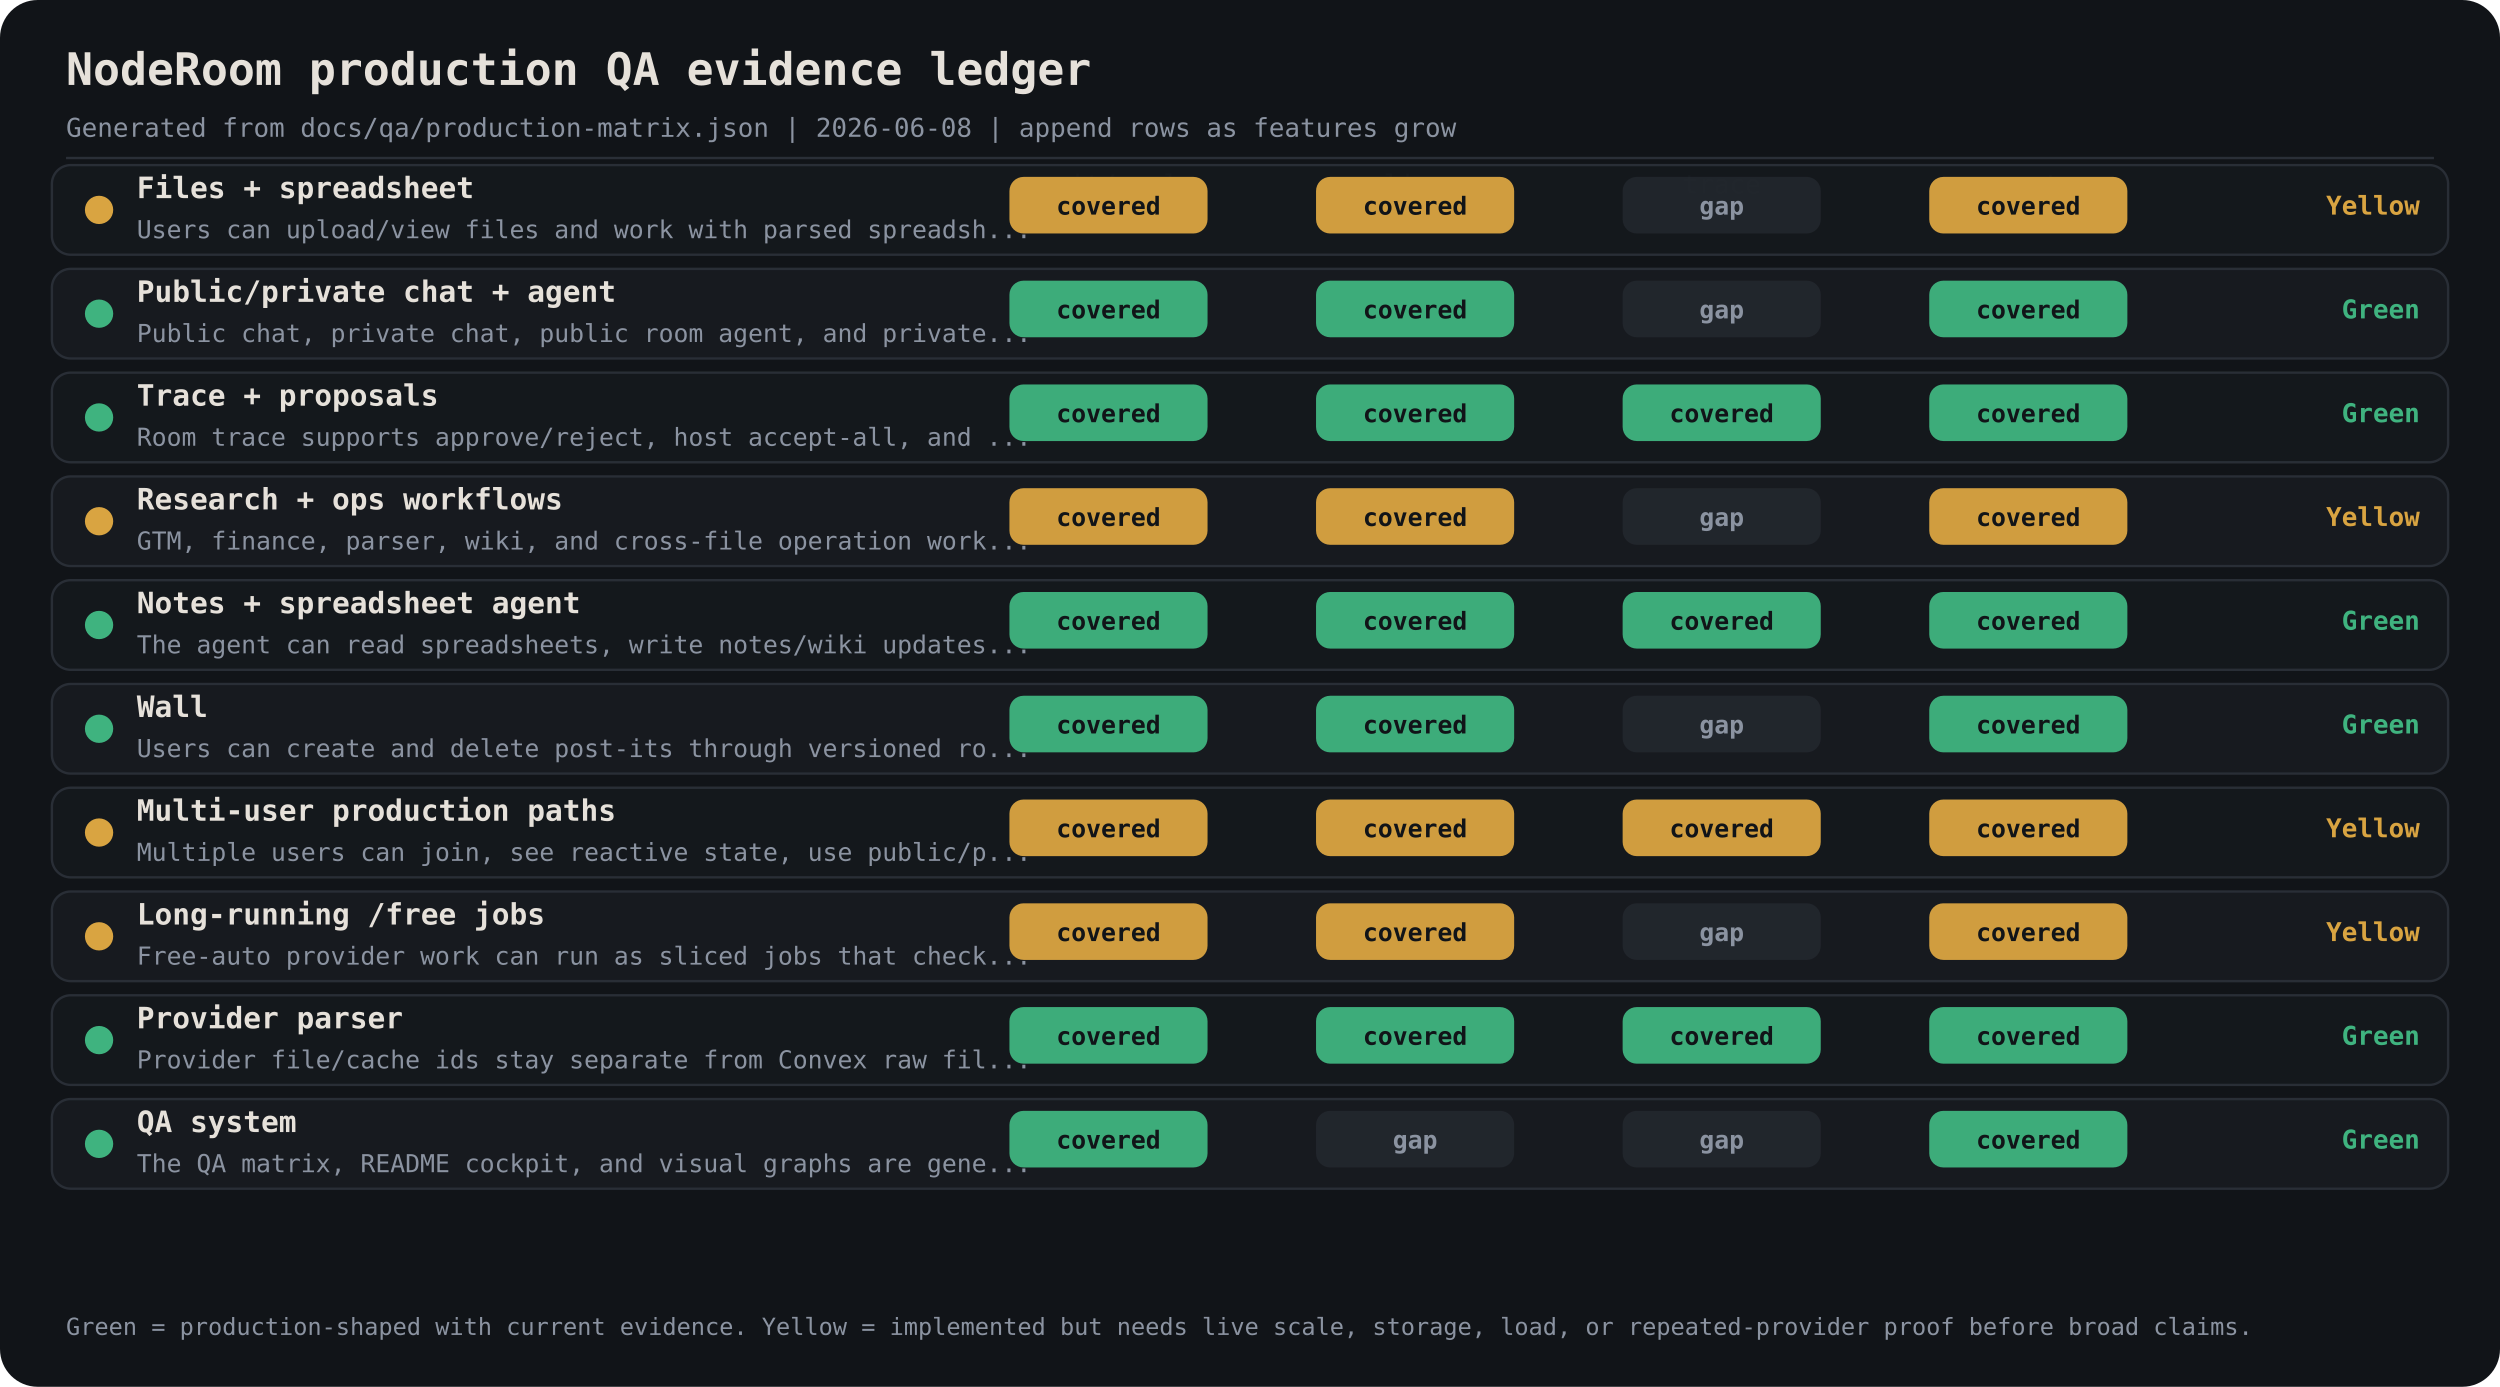
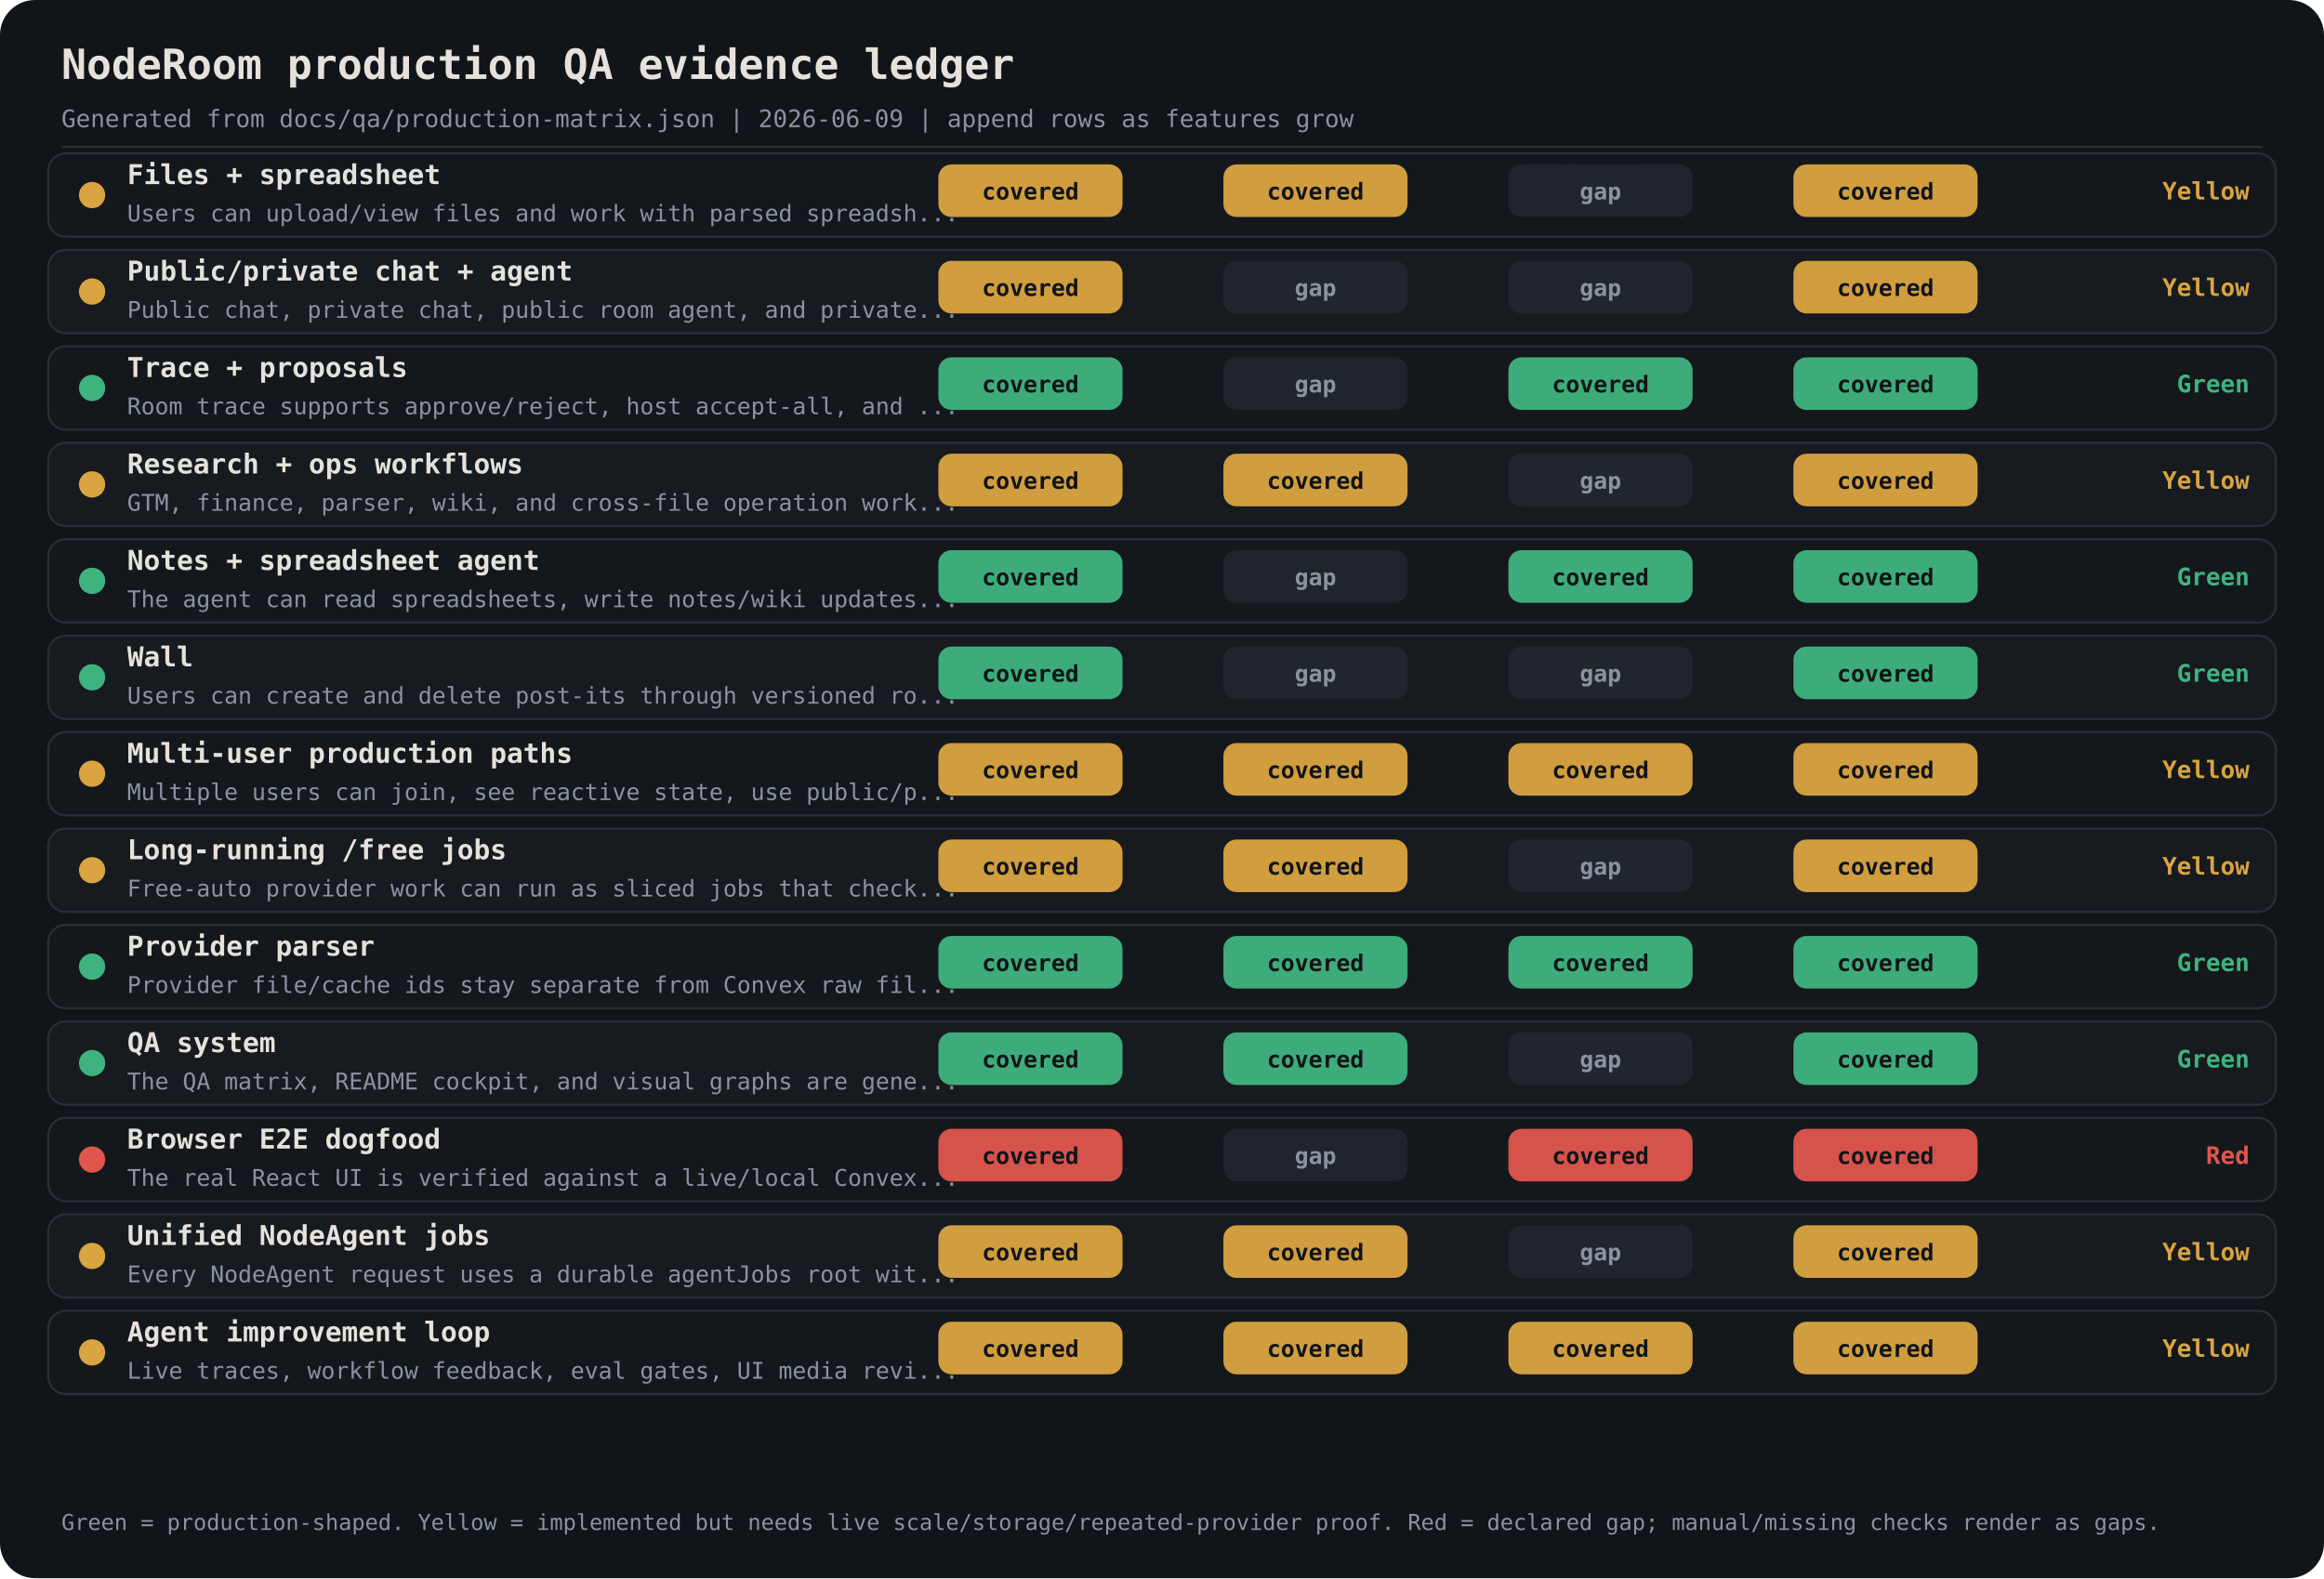
- <svg xmlns="http://www.w3.org/2000/svg" width="1060" height="588" viewBox="0 0 1060 588" font-family="ui-monospace, 'JetBrains Mono', monospace">
-   <rect width="1060" height="588" rx="16" fill="#111418" />
+ <svg xmlns="http://www.w3.org/2000/svg" width="1060" height="720" viewBox="0 0 1060 720" font-family="ui-monospace, 'JetBrains Mono', monospace">
+   <rect width="1060" height="720" rx="16" fill="#111418" />
  <text x="28" y="36" fill="#E6E1DA" font-size="19" font-weight="700">NodeRoom production QA evidence ledger</text>
-   <text x="28" y="58" fill="#8B93A1" font-size="11">Generated from docs/qa/production-matrix.json | 2026-06-08 | append rows as features grow</text>
+   <text x="28" y="58" fill="#8B93A1" font-size="11">Generated from docs/qa/production-matrix.json | 2026-06-09 | append rows as features grow</text>
  <line x1="28" y1="67" x2="1032" y2="67" stroke="#2A2F37" />
  <text x="470" y="82" fill="#8B93A1" font-size="11" text-anchor="middle">unit/eval</text>
  <text x="600" y="82" fill="#8B93A1" font-size="11" text-anchor="middle">live</text>
  <text x="730" y="82" fill="#8B93A1" font-size="11" text-anchor="middle">trace</text>
  <text x="860" y="82" fill="#8B93A1" font-size="11" text-anchor="middle">next</text>
  <rect x="22" y="70" width="1016" height="38" rx="8" fill="#14181D" stroke="#2A2F37" opacity="0.98" />
  <circle cx="42" cy="89" r="6" fill="#D9A441" />
  <text x="58" y="84" fill="#E6E1DA" font-size="12.5" font-weight="700">Files + spreadsheet</text>
  <text x="58" y="101" fill="#8B93A1" font-size="10.5">Users can upload/view files and work with parsed spreadsh...</text>
  <rect x="428" y="75" width="84" height="24" rx="6" fill="#D9A441" opacity="0.95" />
  <text x="470" y="91" fill="#111418" font-size="10.5" font-weight="700" text-anchor="middle">covered</text>
  <rect x="558" y="75" width="84" height="24" rx="6" fill="#D9A441" opacity="0.95" />
  <text x="600" y="91" fill="#111418" font-size="10.5" font-weight="700" text-anchor="middle">covered</text>
  <rect x="688" y="75" width="84" height="24" rx="6" fill="#2A2F37" opacity="0.55" />
  <text x="730" y="91" fill="#8B93A1" font-size="10.5" font-weight="700" text-anchor="middle">gap</text>
  <rect x="818" y="75" width="84" height="24" rx="6" fill="#D9A441" opacity="0.95" />
  <text x="860" y="91" fill="#111418" font-size="10.5" font-weight="700" text-anchor="middle">covered</text>
  <text x="1026" y="91" fill="#D9A441" font-size="11" text-anchor="end" font-weight="700">Yellow</text>
  <rect x="22" y="114" width="1016" height="38" rx="8" fill="#171B20" stroke="#2A2F37" opacity="0.98" />
-   <circle cx="42" cy="133" r="6" fill="#3FB37F" />
+   <circle cx="42" cy="133" r="6" fill="#D9A441" />
  <text x="58" y="128" fill="#E6E1DA" font-size="12.5" font-weight="700">Public/private chat + agent</text>
  <text x="58" y="145" fill="#8B93A1" font-size="10.5">Public chat, private chat, public room agent, and private...</text>
-   <rect x="428" y="119" width="84" height="24" rx="6" fill="#3FB37F" opacity="0.95" />
+   <rect x="428" y="119" width="84" height="24" rx="6" fill="#D9A441" opacity="0.95" />
  <text x="470" y="135" fill="#111418" font-size="10.5" font-weight="700" text-anchor="middle">covered</text>
-   <rect x="558" y="119" width="84" height="24" rx="6" fill="#3FB37F" opacity="0.95" />
-   <text x="600" y="135" fill="#111418" font-size="10.5" font-weight="700" text-anchor="middle">covered</text>
+   <rect x="558" y="119" width="84" height="24" rx="6" fill="#2A2F37" opacity="0.55" />
+   <text x="600" y="135" fill="#8B93A1" font-size="10.5" font-weight="700" text-anchor="middle">gap</text>
  <rect x="688" y="119" width="84" height="24" rx="6" fill="#2A2F37" opacity="0.55" />
  <text x="730" y="135" fill="#8B93A1" font-size="10.5" font-weight="700" text-anchor="middle">gap</text>
-   <rect x="818" y="119" width="84" height="24" rx="6" fill="#3FB37F" opacity="0.95" />
+   <rect x="818" y="119" width="84" height="24" rx="6" fill="#D9A441" opacity="0.95" />
  <text x="860" y="135" fill="#111418" font-size="10.5" font-weight="700" text-anchor="middle">covered</text>
-   <text x="1026" y="135" fill="#3FB37F" font-size="11" text-anchor="end" font-weight="700">Green</text>
+   <text x="1026" y="135" fill="#D9A441" font-size="11" text-anchor="end" font-weight="700">Yellow</text>
  <rect x="22" y="158" width="1016" height="38" rx="8" fill="#14181D" stroke="#2A2F37" opacity="0.98" />
  <circle cx="42" cy="177" r="6" fill="#3FB37F" />
  <text x="58" y="172" fill="#E6E1DA" font-size="12.5" font-weight="700">Trace + proposals</text>
  <text x="58" y="189" fill="#8B93A1" font-size="10.5">Room trace supports approve/reject, host accept-all, and ...</text>
  <rect x="428" y="163" width="84" height="24" rx="6" fill="#3FB37F" opacity="0.95" />
  <text x="470" y="179" fill="#111418" font-size="10.5" font-weight="700" text-anchor="middle">covered</text>
-   <rect x="558" y="163" width="84" height="24" rx="6" fill="#3FB37F" opacity="0.95" />
-   <text x="600" y="179" fill="#111418" font-size="10.5" font-weight="700" text-anchor="middle">covered</text>
+   <rect x="558" y="163" width="84" height="24" rx="6" fill="#2A2F37" opacity="0.55" />
+   <text x="600" y="179" fill="#8B93A1" font-size="10.5" font-weight="700" text-anchor="middle">gap</text>
  <rect x="688" y="163" width="84" height="24" rx="6" fill="#3FB37F" opacity="0.95" />
  <text x="730" y="179" fill="#111418" font-size="10.5" font-weight="700" text-anchor="middle">covered</text>
  <rect x="818" y="163" width="84" height="24" rx="6" fill="#3FB37F" opacity="0.95" />
  <text x="860" y="179" fill="#111418" font-size="10.5" font-weight="700" text-anchor="middle">covered</text>
  <text x="1026" y="179" fill="#3FB37F" font-size="11" text-anchor="end" font-weight="700">Green</text>
  <rect x="22" y="202" width="1016" height="38" rx="8" fill="#171B20" stroke="#2A2F37" opacity="0.98" />
  <circle cx="42" cy="221" r="6" fill="#D9A441" />
  <text x="58" y="216" fill="#E6E1DA" font-size="12.5" font-weight="700">Research + ops workflows</text>
  <text x="58" y="233" fill="#8B93A1" font-size="10.5">GTM, finance, parser, wiki, and cross-file operation work...</text>
  <rect x="428" y="207" width="84" height="24" rx="6" fill="#D9A441" opacity="0.95" />
  <text x="470" y="223" fill="#111418" font-size="10.5" font-weight="700" text-anchor="middle">covered</text>
  <rect x="558" y="207" width="84" height="24" rx="6" fill="#D9A441" opacity="0.95" />
  <text x="600" y="223" fill="#111418" font-size="10.5" font-weight="700" text-anchor="middle">covered</text>
  <rect x="688" y="207" width="84" height="24" rx="6" fill="#2A2F37" opacity="0.55" />
  <text x="730" y="223" fill="#8B93A1" font-size="10.5" font-weight="700" text-anchor="middle">gap</text>
  <rect x="818" y="207" width="84" height="24" rx="6" fill="#D9A441" opacity="0.95" />
  <text x="860" y="223" fill="#111418" font-size="10.5" font-weight="700" text-anchor="middle">covered</text>
  <text x="1026" y="223" fill="#D9A441" font-size="11" text-anchor="end" font-weight="700">Yellow</text>
  <rect x="22" y="246" width="1016" height="38" rx="8" fill="#14181D" stroke="#2A2F37" opacity="0.98" />
  <circle cx="42" cy="265" r="6" fill="#3FB37F" />
  <text x="58" y="260" fill="#E6E1DA" font-size="12.5" font-weight="700">Notes + spreadsheet agent</text>
  <text x="58" y="277" fill="#8B93A1" font-size="10.5">The agent can read spreadsheets, write notes/wiki updates...</text>
  <rect x="428" y="251" width="84" height="24" rx="6" fill="#3FB37F" opacity="0.95" />
  <text x="470" y="267" fill="#111418" font-size="10.5" font-weight="700" text-anchor="middle">covered</text>
-   <rect x="558" y="251" width="84" height="24" rx="6" fill="#3FB37F" opacity="0.95" />
-   <text x="600" y="267" fill="#111418" font-size="10.5" font-weight="700" text-anchor="middle">covered</text>
+   <rect x="558" y="251" width="84" height="24" rx="6" fill="#2A2F37" opacity="0.55" />
+   <text x="600" y="267" fill="#8B93A1" font-size="10.5" font-weight="700" text-anchor="middle">gap</text>
  <rect x="688" y="251" width="84" height="24" rx="6" fill="#3FB37F" opacity="0.95" />
  <text x="730" y="267" fill="#111418" font-size="10.5" font-weight="700" text-anchor="middle">covered</text>
  <rect x="818" y="251" width="84" height="24" rx="6" fill="#3FB37F" opacity="0.95" />
  <text x="860" y="267" fill="#111418" font-size="10.5" font-weight="700" text-anchor="middle">covered</text>
  <text x="1026" y="267" fill="#3FB37F" font-size="11" text-anchor="end" font-weight="700">Green</text>
  <rect x="22" y="290" width="1016" height="38" rx="8" fill="#171B20" stroke="#2A2F37" opacity="0.98" />
  <circle cx="42" cy="309" r="6" fill="#3FB37F" />
  <text x="58" y="304" fill="#E6E1DA" font-size="12.5" font-weight="700">Wall</text>
  <text x="58" y="321" fill="#8B93A1" font-size="10.5">Users can create and delete post-its through versioned ro...</text>
  <rect x="428" y="295" width="84" height="24" rx="6" fill="#3FB37F" opacity="0.95" />
  <text x="470" y="311" fill="#111418" font-size="10.5" font-weight="700" text-anchor="middle">covered</text>
-   <rect x="558" y="295" width="84" height="24" rx="6" fill="#3FB37F" opacity="0.95" />
-   <text x="600" y="311" fill="#111418" font-size="10.5" font-weight="700" text-anchor="middle">covered</text>
+   <rect x="558" y="295" width="84" height="24" rx="6" fill="#2A2F37" opacity="0.55" />
+   <text x="600" y="311" fill="#8B93A1" font-size="10.5" font-weight="700" text-anchor="middle">gap</text>
  <rect x="688" y="295" width="84" height="24" rx="6" fill="#2A2F37" opacity="0.55" />
  <text x="730" y="311" fill="#8B93A1" font-size="10.5" font-weight="700" text-anchor="middle">gap</text>
  <rect x="818" y="295" width="84" height="24" rx="6" fill="#3FB37F" opacity="0.95" />
  <text x="860" y="311" fill="#111418" font-size="10.5" font-weight="700" text-anchor="middle">covered</text>
  <text x="1026" y="311" fill="#3FB37F" font-size="11" text-anchor="end" font-weight="700">Green</text>
  <rect x="22" y="334" width="1016" height="38" rx="8" fill="#14181D" stroke="#2A2F37" opacity="0.98" />
  <circle cx="42" cy="353" r="6" fill="#D9A441" />
  <text x="58" y="348" fill="#E6E1DA" font-size="12.5" font-weight="700">Multi-user production paths</text>
  <text x="58" y="365" fill="#8B93A1" font-size="10.5">Multiple users can join, see reactive state, use public/p...</text>
  <rect x="428" y="339" width="84" height="24" rx="6" fill="#D9A441" opacity="0.95" />
  <text x="470" y="355" fill="#111418" font-size="10.5" font-weight="700" text-anchor="middle">covered</text>
  <rect x="558" y="339" width="84" height="24" rx="6" fill="#D9A441" opacity="0.95" />
  <text x="600" y="355" fill="#111418" font-size="10.5" font-weight="700" text-anchor="middle">covered</text>
  <rect x="688" y="339" width="84" height="24" rx="6" fill="#D9A441" opacity="0.95" />
  <text x="730" y="355" fill="#111418" font-size="10.5" font-weight="700" text-anchor="middle">covered</text>
  <rect x="818" y="339" width="84" height="24" rx="6" fill="#D9A441" opacity="0.95" />
  <text x="860" y="355" fill="#111418" font-size="10.5" font-weight="700" text-anchor="middle">covered</text>
  <text x="1026" y="355" fill="#D9A441" font-size="11" text-anchor="end" font-weight="700">Yellow</text>
  <rect x="22" y="378" width="1016" height="38" rx="8" fill="#171B20" stroke="#2A2F37" opacity="0.98" />
  <circle cx="42" cy="397" r="6" fill="#D9A441" />
  <text x="58" y="392" fill="#E6E1DA" font-size="12.5" font-weight="700">Long-running /free jobs</text>
  <text x="58" y="409" fill="#8B93A1" font-size="10.5">Free-auto provider work can run as sliced jobs that check...</text>
  <rect x="428" y="383" width="84" height="24" rx="6" fill="#D9A441" opacity="0.95" />
  <text x="470" y="399" fill="#111418" font-size="10.5" font-weight="700" text-anchor="middle">covered</text>
  <rect x="558" y="383" width="84" height="24" rx="6" fill="#D9A441" opacity="0.95" />
  <text x="600" y="399" fill="#111418" font-size="10.5" font-weight="700" text-anchor="middle">covered</text>
  <rect x="688" y="383" width="84" height="24" rx="6" fill="#2A2F37" opacity="0.55" />
  <text x="730" y="399" fill="#8B93A1" font-size="10.5" font-weight="700" text-anchor="middle">gap</text>
  <rect x="818" y="383" width="84" height="24" rx="6" fill="#D9A441" opacity="0.95" />
  <text x="860" y="399" fill="#111418" font-size="10.5" font-weight="700" text-anchor="middle">covered</text>
  <text x="1026" y="399" fill="#D9A441" font-size="11" text-anchor="end" font-weight="700">Yellow</text>
  <rect x="22" y="422" width="1016" height="38" rx="8" fill="#14181D" stroke="#2A2F37" opacity="0.98" />
  <circle cx="42" cy="441" r="6" fill="#3FB37F" />
  <text x="58" y="436" fill="#E6E1DA" font-size="12.5" font-weight="700">Provider parser</text>
  <text x="58" y="453" fill="#8B93A1" font-size="10.5">Provider file/cache ids stay separate from Convex raw fil...</text>
  <rect x="428" y="427" width="84" height="24" rx="6" fill="#3FB37F" opacity="0.95" />
  <text x="470" y="443" fill="#111418" font-size="10.5" font-weight="700" text-anchor="middle">covered</text>
  <rect x="558" y="427" width="84" height="24" rx="6" fill="#3FB37F" opacity="0.95" />
  <text x="600" y="443" fill="#111418" font-size="10.5" font-weight="700" text-anchor="middle">covered</text>
  <rect x="688" y="427" width="84" height="24" rx="6" fill="#3FB37F" opacity="0.95" />
  <text x="730" y="443" fill="#111418" font-size="10.5" font-weight="700" text-anchor="middle">covered</text>
  <rect x="818" y="427" width="84" height="24" rx="6" fill="#3FB37F" opacity="0.95" />
  <text x="860" y="443" fill="#111418" font-size="10.5" font-weight="700" text-anchor="middle">covered</text>
  <text x="1026" y="443" fill="#3FB37F" font-size="11" text-anchor="end" font-weight="700">Green</text>
  <rect x="22" y="466" width="1016" height="38" rx="8" fill="#171B20" stroke="#2A2F37" opacity="0.98" />
  <circle cx="42" cy="485" r="6" fill="#3FB37F" />
  <text x="58" y="480" fill="#E6E1DA" font-size="12.5" font-weight="700">QA system</text>
  <text x="58" y="497" fill="#8B93A1" font-size="10.5">The QA matrix, README cockpit, and visual graphs are gene...</text>
  <rect x="428" y="471" width="84" height="24" rx="6" fill="#3FB37F" opacity="0.95" />
  <text x="470" y="487" fill="#111418" font-size="10.5" font-weight="700" text-anchor="middle">covered</text>
-   <rect x="558" y="471" width="84" height="24" rx="6" fill="#2A2F37" opacity="0.55" />
-   <text x="600" y="487" fill="#8B93A1" font-size="10.5" font-weight="700" text-anchor="middle">gap</text>
+   <rect x="558" y="471" width="84" height="24" rx="6" fill="#3FB37F" opacity="0.95" />
+   <text x="600" y="487" fill="#111418" font-size="10.5" font-weight="700" text-anchor="middle">covered</text>
  <rect x="688" y="471" width="84" height="24" rx="6" fill="#2A2F37" opacity="0.55" />
  <text x="730" y="487" fill="#8B93A1" font-size="10.5" font-weight="700" text-anchor="middle">gap</text>
  <rect x="818" y="471" width="84" height="24" rx="6" fill="#3FB37F" opacity="0.95" />
  <text x="860" y="487" fill="#111418" font-size="10.5" font-weight="700" text-anchor="middle">covered</text>
  <text x="1026" y="487" fill="#3FB37F" font-size="11" text-anchor="end" font-weight="700">Green</text>
-   <text x="28" y="566" fill="#8B93A1" font-size="10">Green = production-shaped with current evidence. Yellow = implemented but needs live scale, storage, load, or repeated-provider proof before broad claims.</text>
+   <rect x="22" y="510" width="1016" height="38" rx="8" fill="#14181D" stroke="#2A2F37" opacity="0.98" />
+   <circle cx="42" cy="529" r="6" fill="#E0564E" />
+   <text x="58" y="524" fill="#E6E1DA" font-size="12.5" font-weight="700">Browser E2E dogfood</text>
+   <text x="58" y="541" fill="#8B93A1" font-size="10.5">The real React UI is verified against a live/local Convex...</text>
+   <rect x="428" y="515" width="84" height="24" rx="6" fill="#E0564E" opacity="0.95" />
+   <text x="470" y="531" fill="#111418" font-size="10.5" font-weight="700" text-anchor="middle">covered</text>
+   <rect x="558" y="515" width="84" height="24" rx="6" fill="#2A2F37" opacity="0.55" />
+   <text x="600" y="531" fill="#8B93A1" font-size="10.5" font-weight="700" text-anchor="middle">gap</text>
+   <rect x="688" y="515" width="84" height="24" rx="6" fill="#E0564E" opacity="0.95" />
+   <text x="730" y="531" fill="#111418" font-size="10.5" font-weight="700" text-anchor="middle">covered</text>
+   <rect x="818" y="515" width="84" height="24" rx="6" fill="#E0564E" opacity="0.95" />
+   <text x="860" y="531" fill="#111418" font-size="10.5" font-weight="700" text-anchor="middle">covered</text>
+   <text x="1026" y="531" fill="#E0564E" font-size="11" text-anchor="end" font-weight="700">Red</text>
+   <rect x="22" y="554" width="1016" height="38" rx="8" fill="#171B20" stroke="#2A2F37" opacity="0.98" />
+   <circle cx="42" cy="573" r="6" fill="#D9A441" />
+   <text x="58" y="568" fill="#E6E1DA" font-size="12.5" font-weight="700">Unified NodeAgent jobs</text>
+   <text x="58" y="585" fill="#8B93A1" font-size="10.5">Every NodeAgent request uses a durable agentJobs root wit...</text>
+   <rect x="428" y="559" width="84" height="24" rx="6" fill="#D9A441" opacity="0.95" />
+   <text x="470" y="575" fill="#111418" font-size="10.5" font-weight="700" text-anchor="middle">covered</text>
+   <rect x="558" y="559" width="84" height="24" rx="6" fill="#D9A441" opacity="0.95" />
+   <text x="600" y="575" fill="#111418" font-size="10.5" font-weight="700" text-anchor="middle">covered</text>
+   <rect x="688" y="559" width="84" height="24" rx="6" fill="#2A2F37" opacity="0.55" />
+   <text x="730" y="575" fill="#8B93A1" font-size="10.5" font-weight="700" text-anchor="middle">gap</text>
+   <rect x="818" y="559" width="84" height="24" rx="6" fill="#D9A441" opacity="0.95" />
+   <text x="860" y="575" fill="#111418" font-size="10.5" font-weight="700" text-anchor="middle">covered</text>
+   <text x="1026" y="575" fill="#D9A441" font-size="11" text-anchor="end" font-weight="700">Yellow</text>
+   <rect x="22" y="598" width="1016" height="38" rx="8" fill="#14181D" stroke="#2A2F37" opacity="0.98" />
+   <circle cx="42" cy="617" r="6" fill="#D9A441" />
+   <text x="58" y="612" fill="#E6E1DA" font-size="12.5" font-weight="700">Agent improvement loop</text>
+   <text x="58" y="629" fill="#8B93A1" font-size="10.5">Live traces, workflow feedback, eval gates, UI media revi...</text>
+   <rect x="428" y="603" width="84" height="24" rx="6" fill="#D9A441" opacity="0.95" />
+   <text x="470" y="619" fill="#111418" font-size="10.5" font-weight="700" text-anchor="middle">covered</text>
+   <rect x="558" y="603" width="84" height="24" rx="6" fill="#D9A441" opacity="0.95" />
+   <text x="600" y="619" fill="#111418" font-size="10.5" font-weight="700" text-anchor="middle">covered</text>
+   <rect x="688" y="603" width="84" height="24" rx="6" fill="#D9A441" opacity="0.95" />
+   <text x="730" y="619" fill="#111418" font-size="10.5" font-weight="700" text-anchor="middle">covered</text>
+   <rect x="818" y="603" width="84" height="24" rx="6" fill="#D9A441" opacity="0.95" />
+   <text x="860" y="619" fill="#111418" font-size="10.5" font-weight="700" text-anchor="middle">covered</text>
+   <text x="1026" y="619" fill="#D9A441" font-size="11" text-anchor="end" font-weight="700">Yellow</text>
+   <text x="28" y="698" fill="#8B93A1" font-size="10">Green = production-shaped. Yellow = implemented but needs live scale/storage/repeated-provider proof. Red = declared gap; manual/missing checks render as gaps.</text>
</svg>
